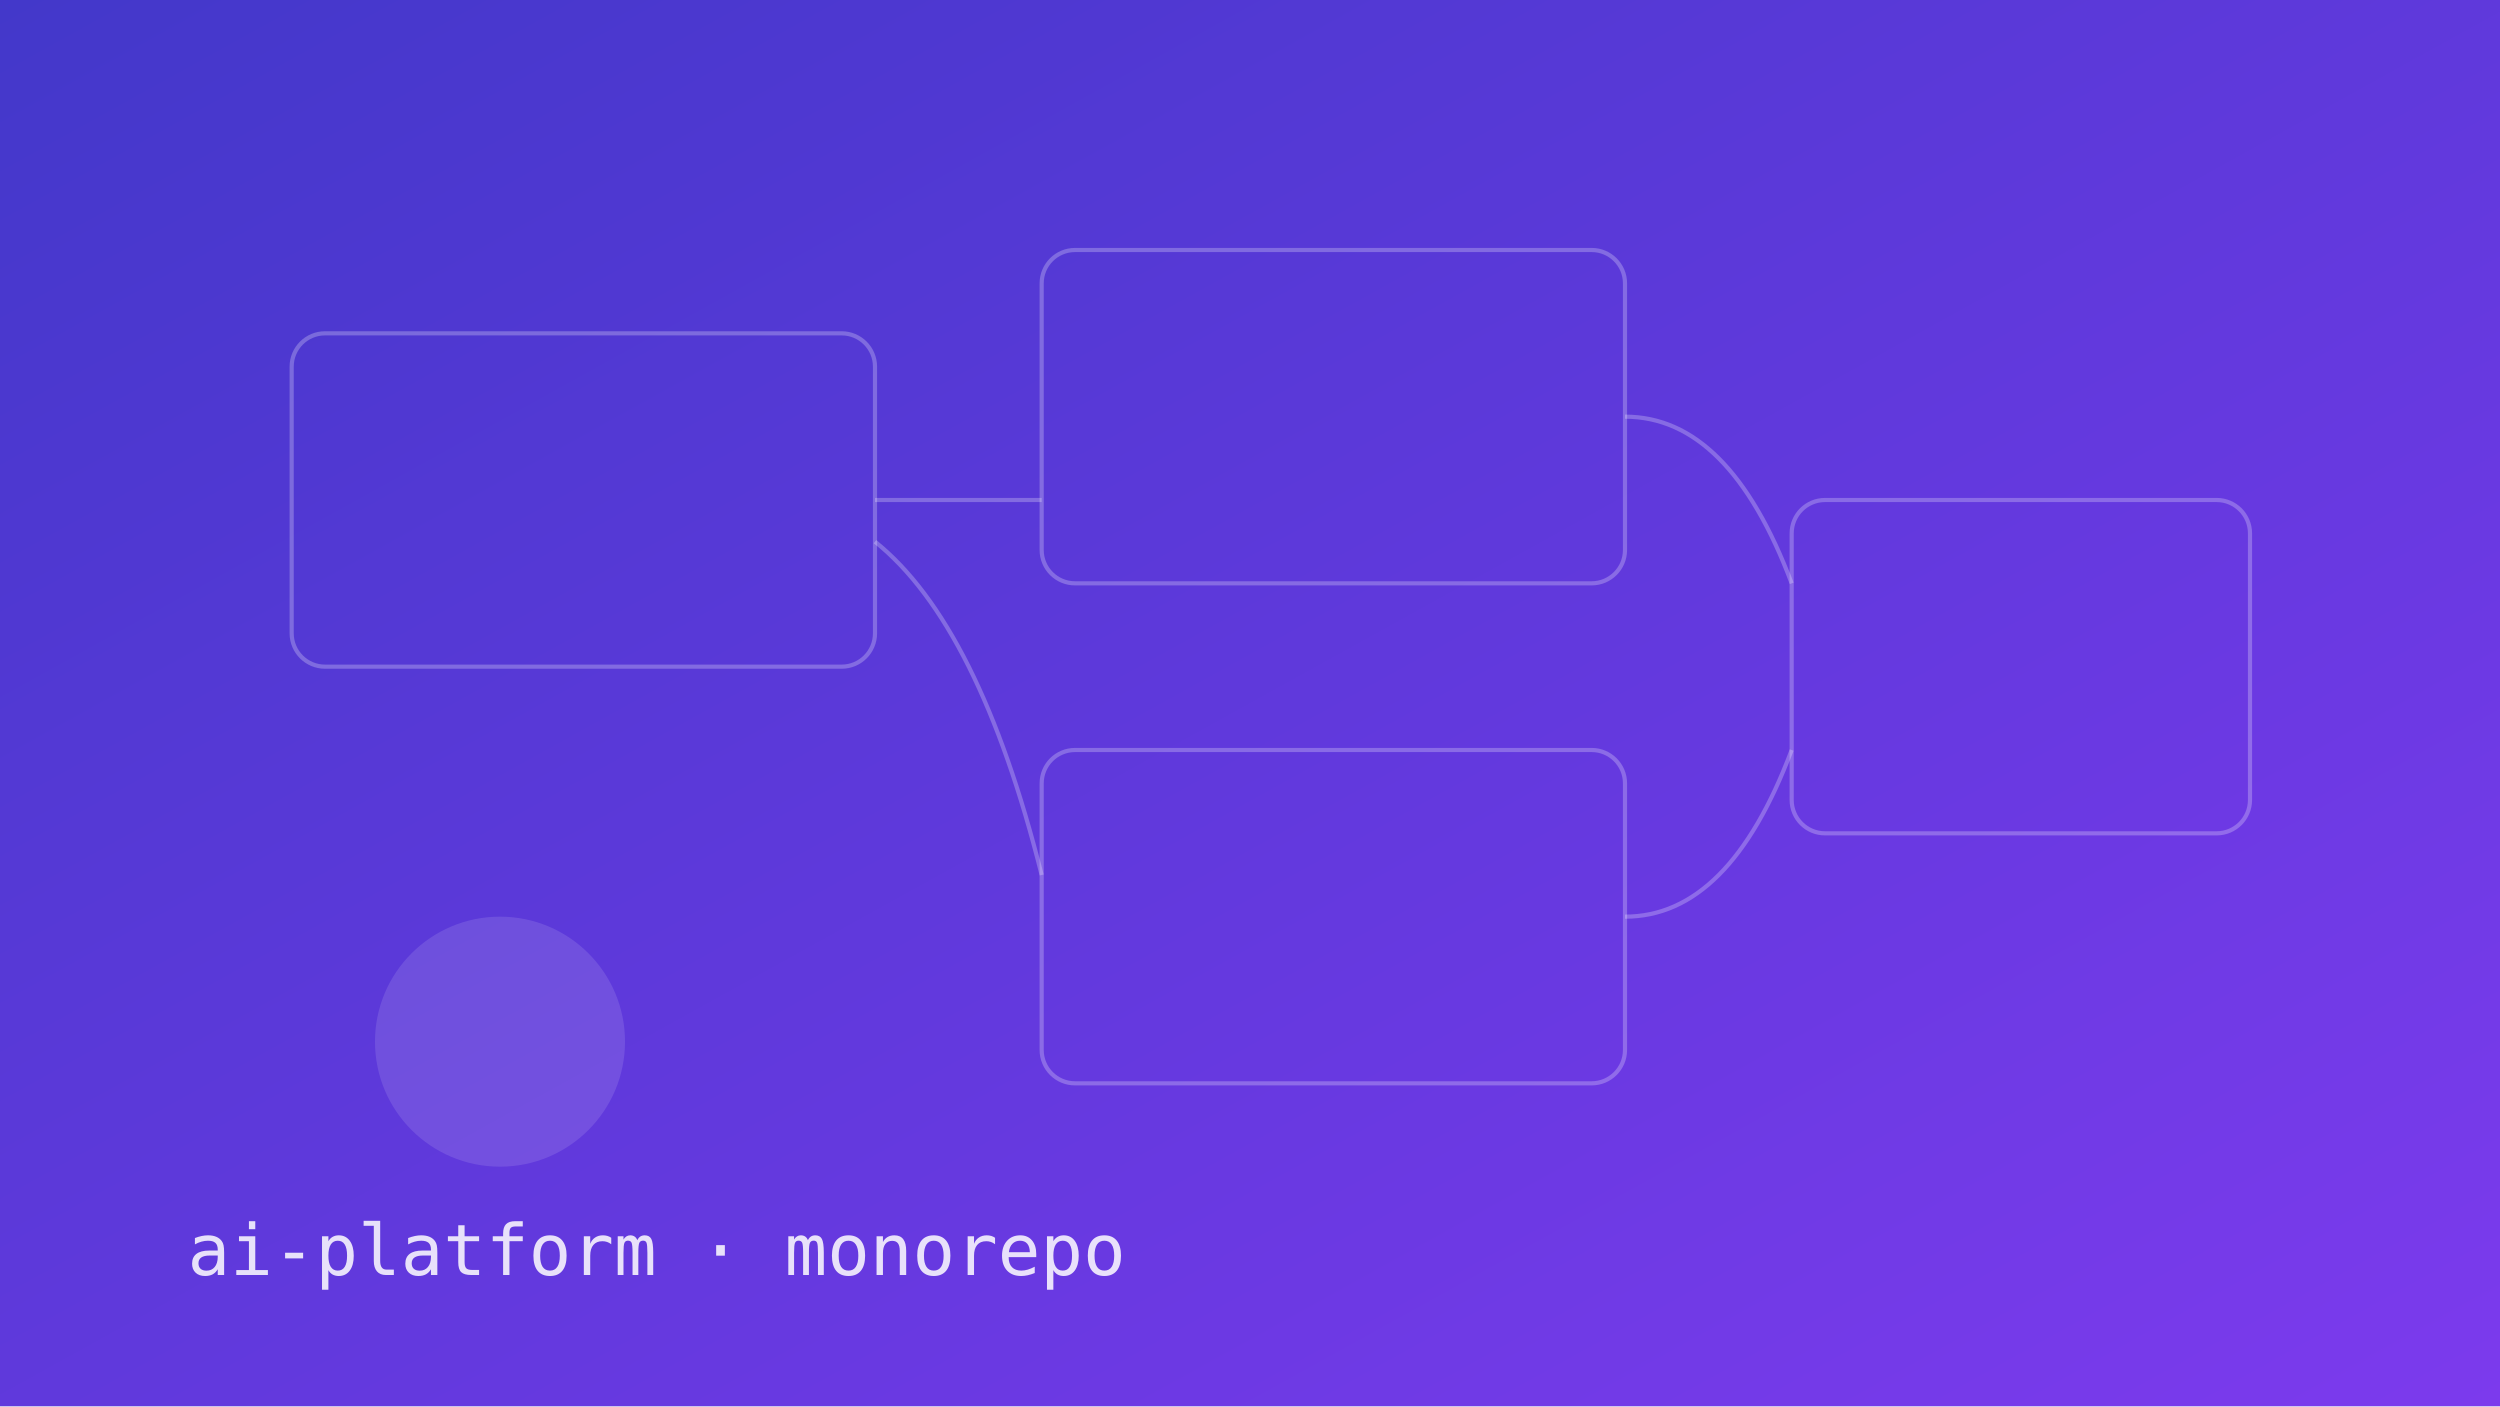
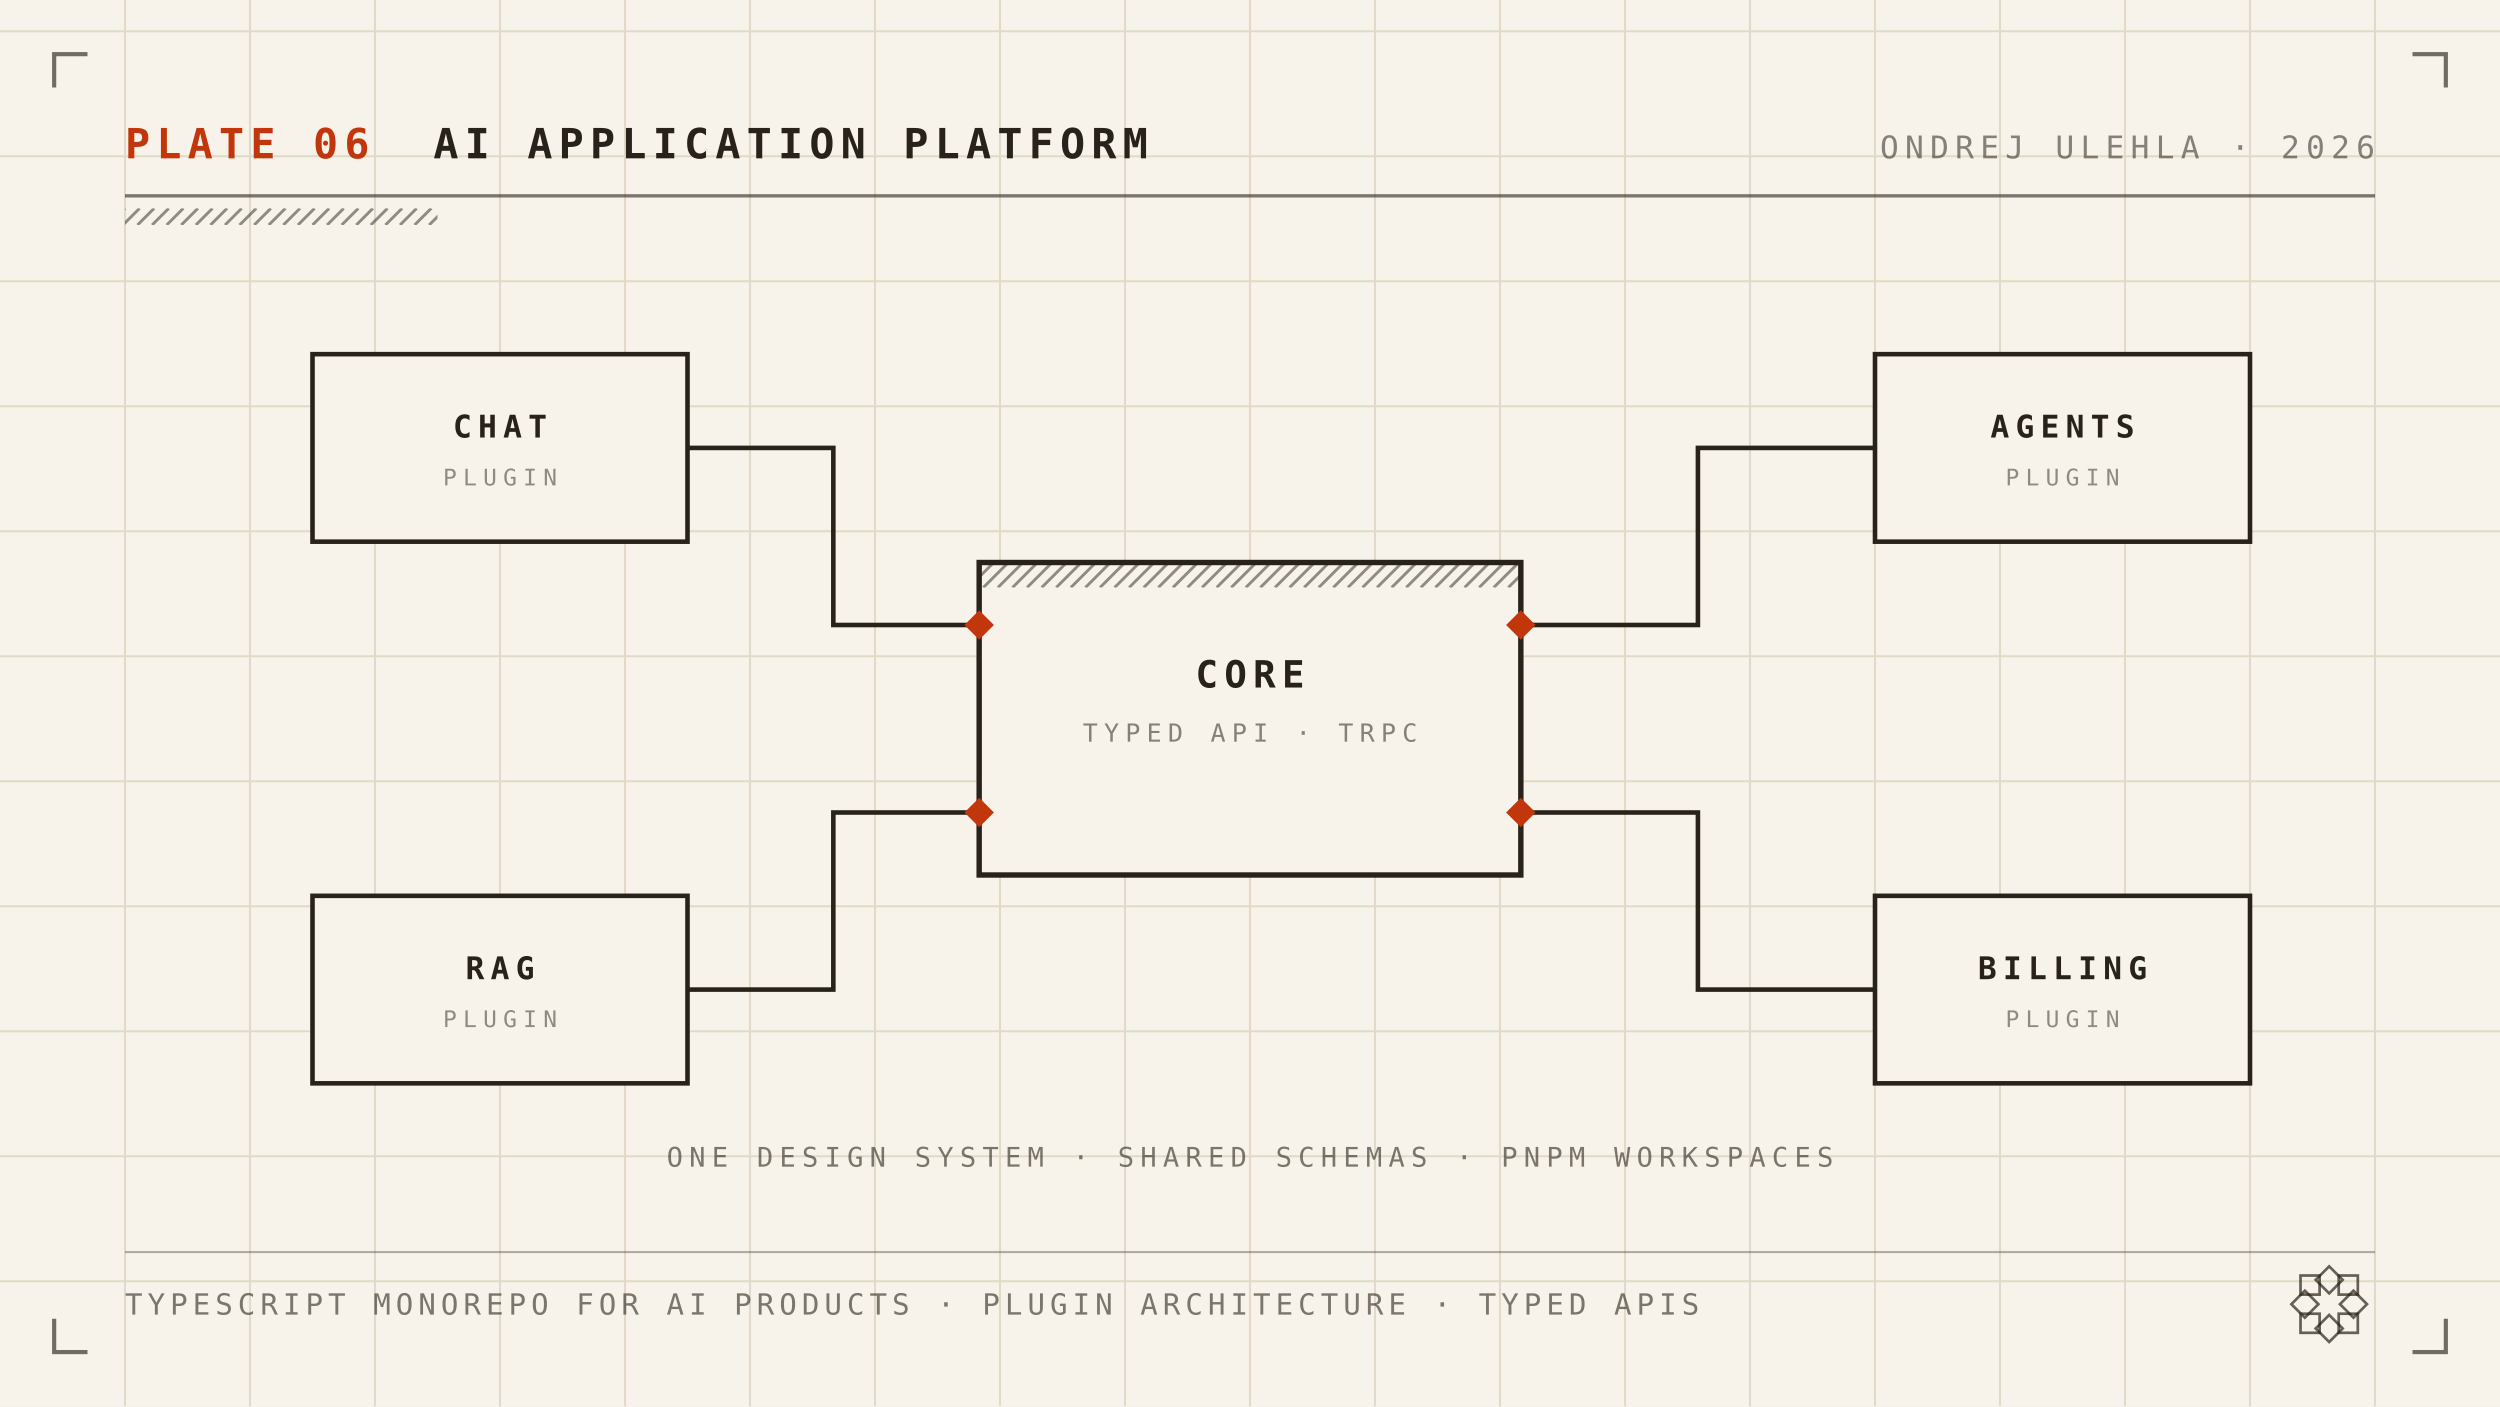
<svg xmlns="http://www.w3.org/2000/svg" width="1200" height="675" viewBox="0 0 1200 675">
-   <defs>
-     <linearGradient id="g" x1="0" y1="0" x2="1" y2="1">
-       <stop offset="0" stop-color="#4338ca" />
-       <stop offset="1" stop-color="#7c3aed" />
-     </linearGradient>
-   </defs>
-   <rect width="1200" height="675" fill="url(#g)" />
-   <g fill="none" stroke="#ffffff" stroke-opacity="0.25" stroke-width="2">
-     <rect x="140" y="160" width="280" height="160" rx="16" />
-     <rect x="500" y="120" width="280" height="160" rx="16" />
-     <rect x="500" y="360" width="280" height="160" rx="16" />
-     <rect x="860" y="240" width="220" height="160" rx="16" />
-     <path d="M420 240 H500 M780 200 Q830 200 860 280 M780 440 Q830 440 860 360 M420 260 Q470 300 500 420" />
+   <rect width="1200" height="675" fill="#f7f3ea" />
+   <g stroke="#e2dac8" stroke-width="1">
+     <line x1="60" y1="0" x2="60" y2="675" />
+     <line x1="120" y1="0" x2="120" y2="675" />
+     <line x1="180" y1="0" x2="180" y2="675" />
+     <line x1="240" y1="0" x2="240" y2="675" />
+     <line x1="300" y1="0" x2="300" y2="675" />
+     <line x1="360" y1="0" x2="360" y2="675" />
+     <line x1="420" y1="0" x2="420" y2="675" />
+     <line x1="480" y1="0" x2="480" y2="675" />
+     <line x1="540" y1="0" x2="540" y2="675" />
+     <line x1="600" y1="0" x2="600" y2="675" />
+     <line x1="660" y1="0" x2="660" y2="675" />
+     <line x1="720" y1="0" x2="720" y2="675" />
+     <line x1="780" y1="0" x2="780" y2="675" />
+     <line x1="840" y1="0" x2="840" y2="675" />
+     <line x1="900" y1="0" x2="900" y2="675" />
+     <line x1="960" y1="0" x2="960" y2="675" />
+     <line x1="1020" y1="0" x2="1020" y2="675" />
+     <line x1="1080" y1="0" x2="1080" y2="675" />
+     <line x1="1140" y1="0" x2="1140" y2="675" />
+     <line x1="0" y1="15" x2="1200" y2="15" />
+     <line x1="0" y1="75" x2="1200" y2="75" />
+     <line x1="0" y1="135" x2="1200" y2="135" />
+     <line x1="0" y1="195" x2="1200" y2="195" />
+     <line x1="0" y1="255" x2="1200" y2="255" />
+     <line x1="0" y1="315" x2="1200" y2="315" />
+     <line x1="0" y1="375" x2="1200" y2="375" />
+     <line x1="0" y1="435" x2="1200" y2="435" />
+     <line x1="0" y1="495" x2="1200" y2="495" />
+     <line x1="0" y1="555" x2="1200" y2="555" />
+     <line x1="0" y1="615" x2="1200" y2="615" />
  </g>
-   <circle cx="240" cy="500" r="60" fill="#ffffff" fill-opacity="0.12" />
-   <text x="90" y="612" font-family="monospace" font-size="34" fill="#ffffff" fill-opacity="0.85">ai-platform · monorepo</text>
+   <g stroke="#29221b" stroke-opacity="0.65" stroke-width="2">
+     <path d="M26 42 V26 H42" fill="none" />
+     <path d="M1158 26 H1174 V42" fill="none" />
+     <path d="M1174 633 V649 H1158" fill="none" />
+     <path d="M42 649 H26 V633" fill="none" />
+   </g>
+   <text x="60" y="76" font-family="ui-monospace, Menlo, Consolas, monospace" font-size="20" font-weight="600" letter-spacing="3" text-anchor="start" fill="#c2360c" fill-opacity="1">PLATE 06</text>
+   <text x="208" y="76" font-family="ui-monospace, Menlo, Consolas, monospace" font-size="20" font-weight="600" letter-spacing="3" text-anchor="start" fill="#29221b" fill-opacity="1">AI APPLICATION PLATFORM</text>
+   <text x="1140" y="76" font-family="ui-monospace, Menlo, Consolas, monospace" font-size="15" font-weight="500" letter-spacing="3" text-anchor="end" fill="#29221b" fill-opacity="0.55">ONDREJ ULEHLA · 2026</text>
+   <line x1="60" y1="94" x2="1140" y2="94" stroke="#29221b" stroke-opacity="0.6" stroke-width="1.6" />
+   <g clip-path="url(#hp-60-100)">
+     <defs>
+       <clipPath id="hp-60-100">
+         <rect x="60" y="100" width="150" height="8" />
+       </clipPath>
+     </defs>
+     <g stroke="#29221b" stroke-opacity="0.5" stroke-width="1.4">
+       <line x1="52" y1="108" x2="60" y2="100" />
+       <line x1="59" y1="108" x2="67" y2="100" />
+       <line x1="66" y1="108" x2="74" y2="100" />
+       <line x1="73" y1="108" x2="81" y2="100" />
+       <line x1="80" y1="108" x2="88" y2="100" />
+       <line x1="87" y1="108" x2="95" y2="100" />
+       <line x1="94" y1="108" x2="102" y2="100" />
+       <line x1="101" y1="108" x2="109" y2="100" />
+       <line x1="108" y1="108" x2="116" y2="100" />
+       <line x1="115" y1="108" x2="123" y2="100" />
+       <line x1="122" y1="108" x2="130" y2="100" />
+       <line x1="129" y1="108" x2="137" y2="100" />
+       <line x1="136" y1="108" x2="144" y2="100" />
+       <line x1="143" y1="108" x2="151" y2="100" />
+       <line x1="150" y1="108" x2="158" y2="100" />
+       <line x1="157" y1="108" x2="165" y2="100" />
+       <line x1="164" y1="108" x2="172" y2="100" />
+       <line x1="171" y1="108" x2="179" y2="100" />
+       <line x1="178" y1="108" x2="186" y2="100" />
+       <line x1="185" y1="108" x2="193" y2="100" />
+       <line x1="192" y1="108" x2="200" y2="100" />
+       <line x1="199" y1="108" x2="207" y2="100" />
+       <line x1="206" y1="108" x2="214" y2="100" />
+       <line x1="213" y1="108" x2="221" y2="100" />
+     </g>
+   </g>
+   <rect x="470" y="270" width="260" height="150" fill="#f7f3ea" stroke="#29221b" stroke-width="2.6" />
+   <text x="600" y="330" font-family="ui-monospace, Menlo, Consolas, monospace" font-size="18" font-weight="600" letter-spacing="3" text-anchor="middle" fill="#29221b" fill-opacity="1">CORE</text>
+   <text x="600" y="356" font-family="ui-monospace, Menlo, Consolas, monospace" font-size="12" font-weight="500" letter-spacing="3" text-anchor="middle" fill="#29221b" fill-opacity="0.55">TYPED API · TRPC</text>
+   <g clip-path="url(#hp-470-270)">
+     <defs>
+       <clipPath id="hp-470-270">
+         <rect x="470" y="270" width="260" height="12" />
+       </clipPath>
+     </defs>
+     <g stroke="#29221b" stroke-opacity="0.5" stroke-width="1.4">
+       <line x1="458" y1="282" x2="470" y2="270" />
+       <line x1="465" y1="282" x2="477" y2="270" />
+       <line x1="472" y1="282" x2="484" y2="270" />
+       <line x1="479" y1="282" x2="491" y2="270" />
+       <line x1="486" y1="282" x2="498" y2="270" />
+       <line x1="493" y1="282" x2="505" y2="270" />
+       <line x1="500" y1="282" x2="512" y2="270" />
+       <line x1="507" y1="282" x2="519" y2="270" />
+       <line x1="514" y1="282" x2="526" y2="270" />
+       <line x1="521" y1="282" x2="533" y2="270" />
+       <line x1="528" y1="282" x2="540" y2="270" />
+       <line x1="535" y1="282" x2="547" y2="270" />
+       <line x1="542" y1="282" x2="554" y2="270" />
+       <line x1="549" y1="282" x2="561" y2="270" />
+       <line x1="556" y1="282" x2="568" y2="270" />
+       <line x1="563" y1="282" x2="575" y2="270" />
+       <line x1="570" y1="282" x2="582" y2="270" />
+       <line x1="577" y1="282" x2="589" y2="270" />
+       <line x1="584" y1="282" x2="596" y2="270" />
+       <line x1="591" y1="282" x2="603" y2="270" />
+       <line x1="598" y1="282" x2="610" y2="270" />
+       <line x1="605" y1="282" x2="617" y2="270" />
+       <line x1="612" y1="282" x2="624" y2="270" />
+       <line x1="619" y1="282" x2="631" y2="270" />
+       <line x1="626" y1="282" x2="638" y2="270" />
+       <line x1="633" y1="282" x2="645" y2="270" />
+       <line x1="640" y1="282" x2="652" y2="270" />
+       <line x1="647" y1="282" x2="659" y2="270" />
+       <line x1="654" y1="282" x2="666" y2="270" />
+       <line x1="661" y1="282" x2="673" y2="270" />
+       <line x1="668" y1="282" x2="680" y2="270" />
+       <line x1="675" y1="282" x2="687" y2="270" />
+       <line x1="682" y1="282" x2="694" y2="270" />
+       <line x1="689" y1="282" x2="701" y2="270" />
+       <line x1="696" y1="282" x2="708" y2="270" />
+       <line x1="703" y1="282" x2="715" y2="270" />
+       <line x1="710" y1="282" x2="722" y2="270" />
+       <line x1="717" y1="282" x2="729" y2="270" />
+       <line x1="724" y1="282" x2="736" y2="270" />
+       <line x1="731" y1="282" x2="743" y2="270" />
+       <line x1="738" y1="282" x2="750" y2="270" />
+     </g>
+   </g>
+   <rect x="150" y="170" width="180" height="90" fill="#f7f3ea" stroke="#29221b" stroke-width="2.2" />
+   <text x="240" y="210" font-family="ui-monospace, Menlo, Consolas, monospace" font-size="15" font-weight="600" letter-spacing="3" text-anchor="middle" fill="#29221b" fill-opacity="1">CHAT</text>
+   <text x="240" y="233" font-family="ui-monospace, Menlo, Consolas, monospace" font-size="11" font-weight="500" letter-spacing="3" text-anchor="middle" fill="#29221b" fill-opacity="0.5">PLUGIN</text>
+   <path d="M330 215 H 400 V 300 H 470" stroke="#29221b" stroke-width="2.2" fill="none" />
+   <rect x="465" y="295" width="10" height="10" fill="#c2360c" transform="rotate(45 470 300)" />
+   <rect x="150" y="430" width="180" height="90" fill="#f7f3ea" stroke="#29221b" stroke-width="2.2" />
+   <text x="240" y="470" font-family="ui-monospace, Menlo, Consolas, monospace" font-size="15" font-weight="600" letter-spacing="3" text-anchor="middle" fill="#29221b" fill-opacity="1">RAG</text>
+   <text x="240" y="493" font-family="ui-monospace, Menlo, Consolas, monospace" font-size="11" font-weight="500" letter-spacing="3" text-anchor="middle" fill="#29221b" fill-opacity="0.5">PLUGIN</text>
+   <path d="M330 475 H 400 V 390 H 470" stroke="#29221b" stroke-width="2.2" fill="none" />
+   <rect x="465" y="385" width="10" height="10" fill="#c2360c" transform="rotate(45 470 390)" />
+   <rect x="900" y="170" width="180" height="90" fill="#f7f3ea" stroke="#29221b" stroke-width="2.2" />
+   <text x="990" y="210" font-family="ui-monospace, Menlo, Consolas, monospace" font-size="15" font-weight="600" letter-spacing="3" text-anchor="middle" fill="#29221b" fill-opacity="1">AGENTS</text>
+   <text x="990" y="233" font-family="ui-monospace, Menlo, Consolas, monospace" font-size="11" font-weight="500" letter-spacing="3" text-anchor="middle" fill="#29221b" fill-opacity="0.5">PLUGIN</text>
+   <path d="M900 215 H 815 V 300 H 730" stroke="#29221b" stroke-width="2.2" fill="none" />
+   <rect x="725" y="295" width="10" height="10" fill="#c2360c" transform="rotate(45 730 300)" />
+   <rect x="900" y="430" width="180" height="90" fill="#f7f3ea" stroke="#29221b" stroke-width="2.2" />
+   <text x="990" y="470" font-family="ui-monospace, Menlo, Consolas, monospace" font-size="15" font-weight="600" letter-spacing="3" text-anchor="middle" fill="#29221b" fill-opacity="1">BILLING</text>
+   <text x="990" y="493" font-family="ui-monospace, Menlo, Consolas, monospace" font-size="11" font-weight="500" letter-spacing="3" text-anchor="middle" fill="#29221b" fill-opacity="0.5">PLUGIN</text>
+   <path d="M900 475 H 815 V 390 H 730" stroke="#29221b" stroke-width="2.2" fill="none" />
+   <rect x="725" y="385" width="10" height="10" fill="#c2360c" transform="rotate(45 730 390)" />
+   <text x="600" y="560" font-family="ui-monospace, Menlo, Consolas, monospace" font-size="13" font-weight="500" letter-spacing="3" text-anchor="middle" fill="#29221b" fill-opacity="0.6">ONE DESIGN SYSTEM · SHARED SCHEMAS · PNPM WORKSPACES</text>
+   <line x1="60" y1="601" x2="1140" y2="601" stroke="#29221b" stroke-opacity="0.35" stroke-width="1" />
+   <text x="60" y="631" font-family="ui-monospace, Menlo, Consolas, monospace" font-size="14" font-weight="500" letter-spacing="2.4" text-anchor="start" fill="#29221b" fill-opacity="0.6">TYPESCRIPT MONOREPO FOR AI PRODUCTS · PLUGIN ARCHITECTURE · TYPED APIS</text>
+   <g fill="none" stroke="#29221b" stroke-opacity="0.7" stroke-width="1.56" transform="translate(1098 606) scale(0.8333333)">
+     <rect x="7.5" y="7.5" width="11" height="11" />
+     <rect x="29.5" y="7.5" width="11" height="11" />
+     <rect x="7.5" y="29.5" width="11" height="11" />
+     <rect x="29.5" y="29.5" width="11" height="11" />
+     <rect x="18.5" y="4.5" width="11" height="11" transform="rotate(45 24 10)" />
+     <rect x="32.5" y="18.5" width="11" height="11" transform="rotate(45 38 24)" />
+     <rect x="18.5" y="32.5" width="11" height="11" transform="rotate(45 24 38)" />
+     <rect x="4.5" y="18.5" width="11" height="11" transform="rotate(45 10 24)" />
+   </g>
</svg>
